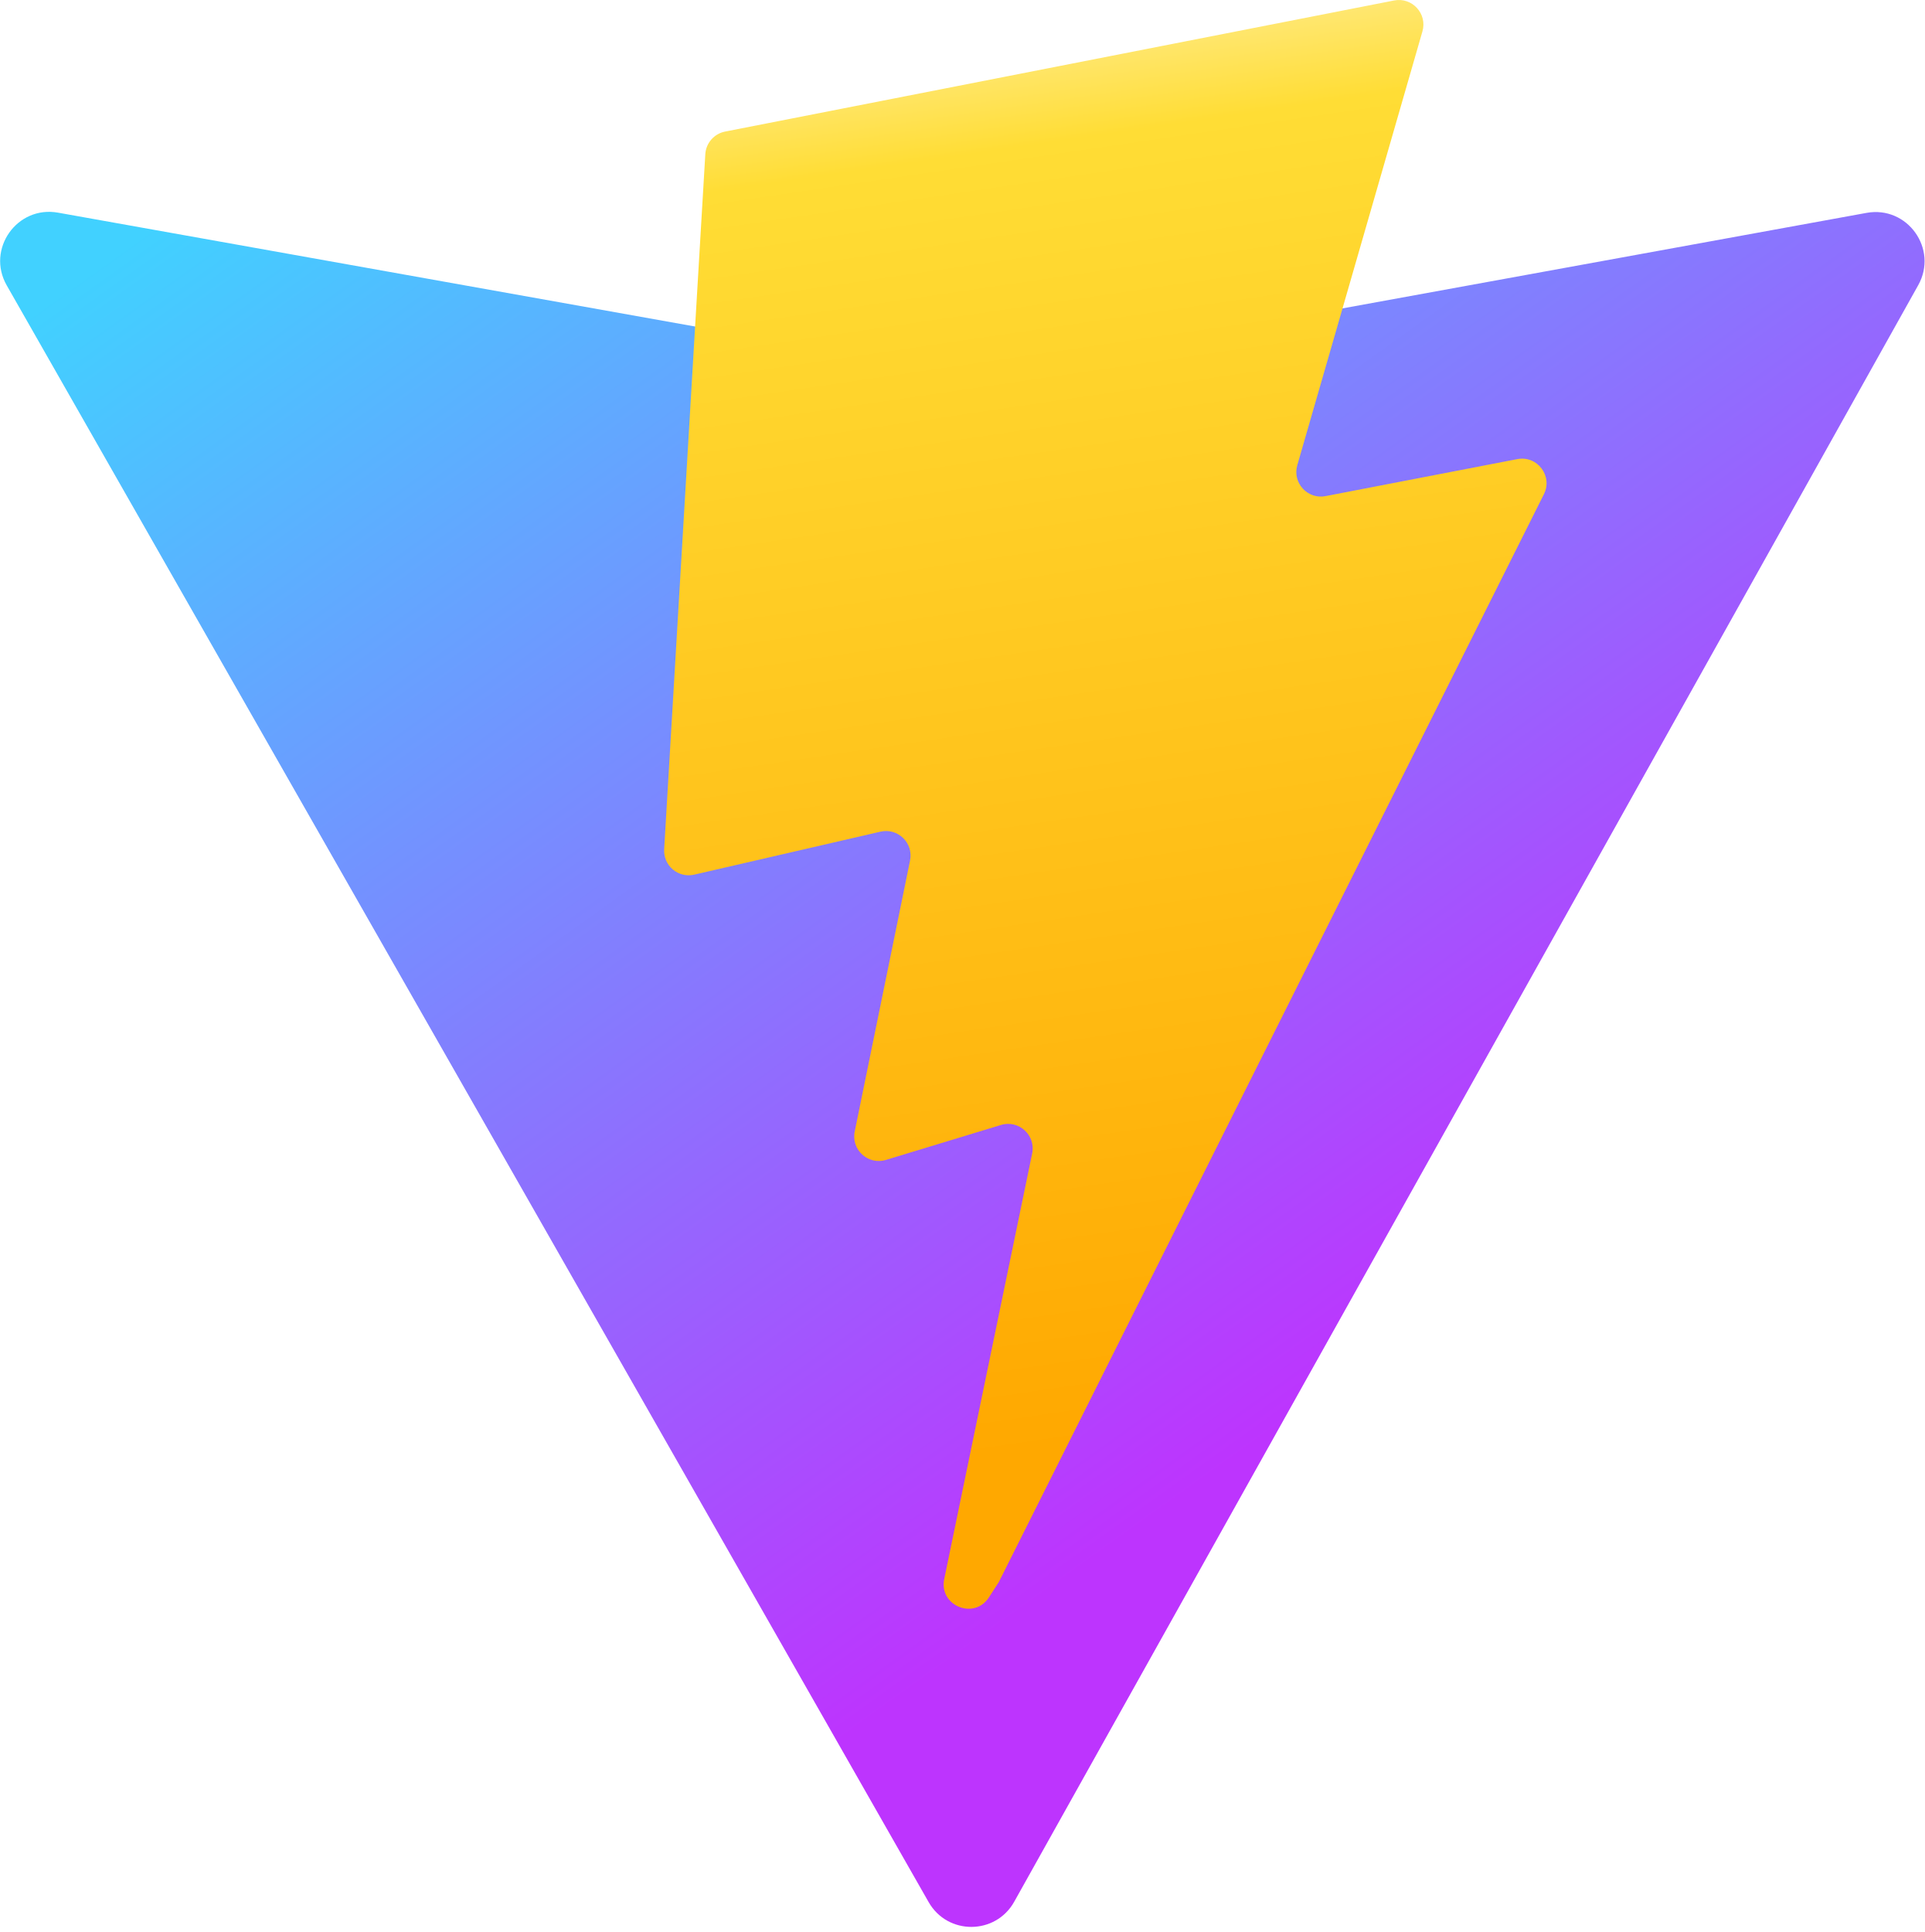
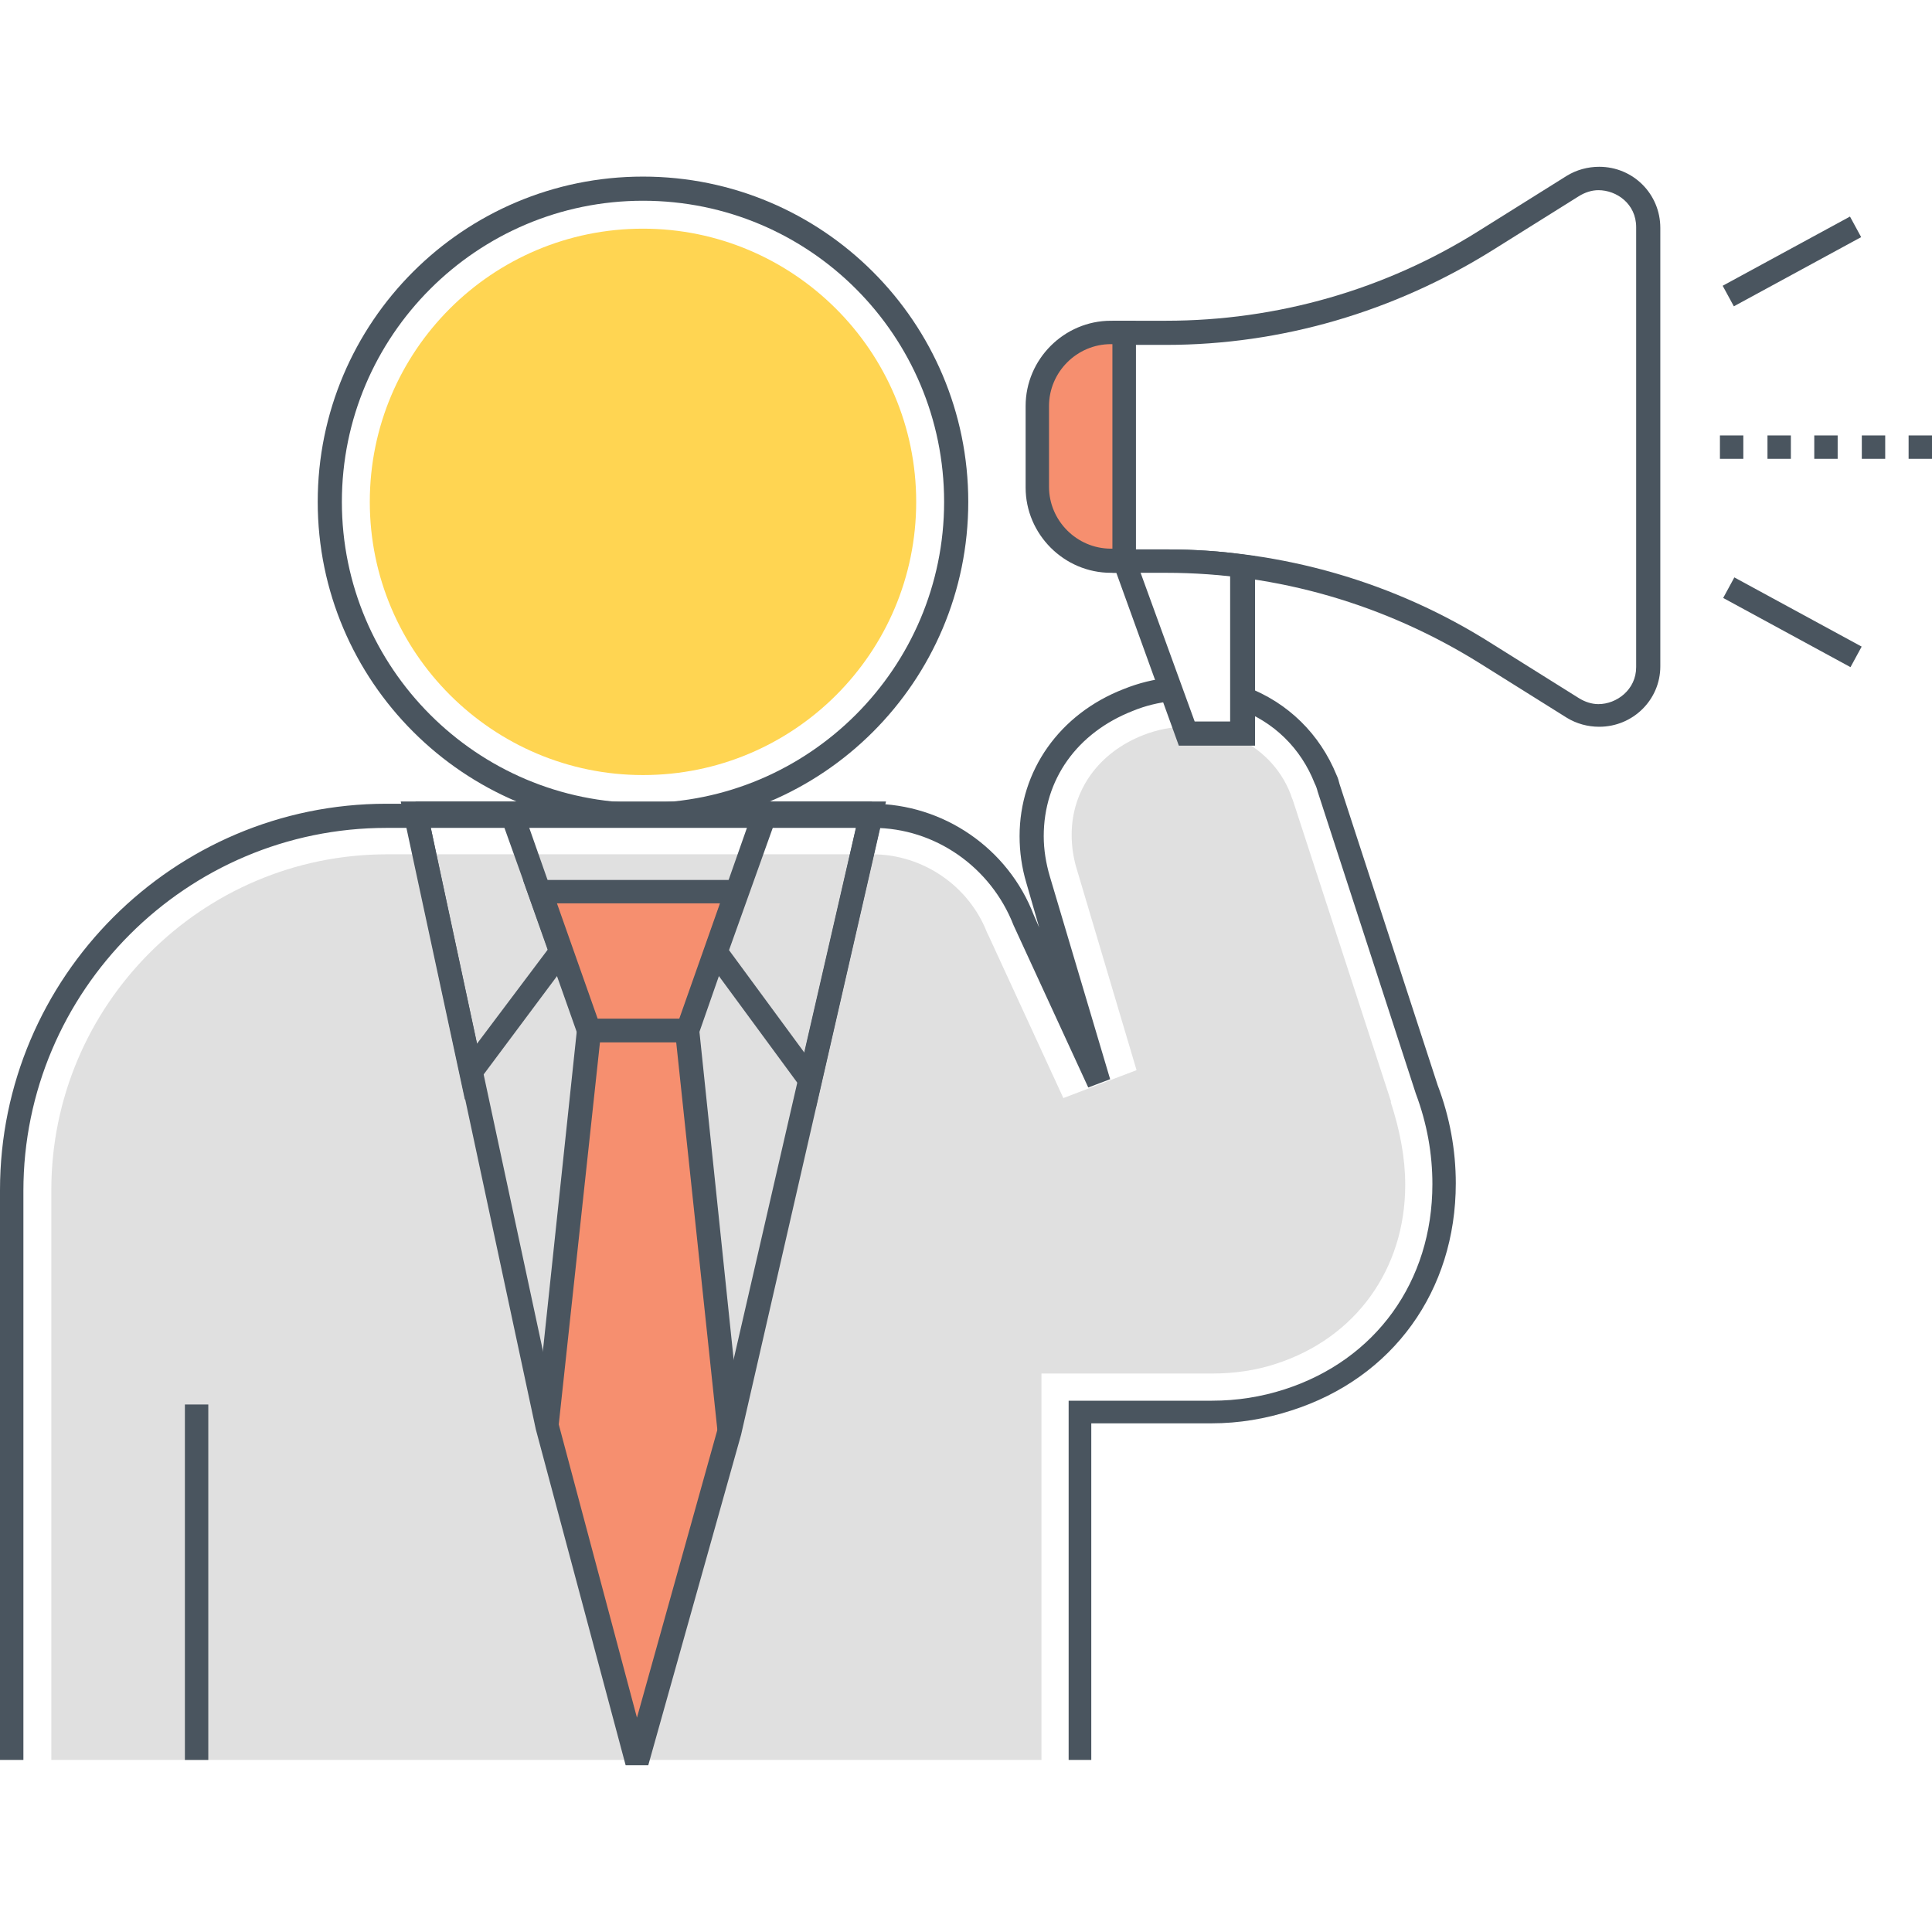
- <svg xmlns="http://www.w3.org/2000/svg" aria-hidden="true" role="img" class="iconify iconify--logos" width="31.88" height="32" preserveAspectRatio="xMidYMid meet" viewBox="0 0 256 257">
-   <defs>
-     <linearGradient id="IconifyId1813088fe1fbc01fb466" x1="-.828%" x2="57.636%" y1="7.652%" y2="78.411%">
-       <stop offset="0%" stop-color="#41D1FF" />
-       <stop offset="100%" stop-color="#BD34FE" />
-     </linearGradient>
-     <linearGradient id="IconifyId1813088fe1fbc01fb467" x1="43.376%" x2="50.316%" y1="2.242%" y2="89.03%">
-       <stop offset="0%" stop-color="#FFEA83" />
-       <stop offset="8.333%" stop-color="#FFDD35" />
-       <stop offset="100%" stop-color="#FFA800" />
-     </linearGradient>
-   </defs>
-   <path fill="url(#IconifyId1813088fe1fbc01fb466)" d="M255.153 37.938L134.897 252.976c-2.483 4.44-8.862 4.466-11.382.048L.875 37.958c-2.746-4.814 1.371-10.646 6.827-9.67l120.385 21.517a6.537 6.537 0 0 0 2.322-.004l117.867-21.483c5.438-.991 9.574 4.796 6.877 9.62Z" />
-   <path fill="url(#IconifyId1813088fe1fbc01fb467)" d="M185.432.063L96.44 17.501a3.268 3.268 0 0 0-2.634 3.014l-5.474 92.456a3.268 3.268 0 0 0 3.997 3.378l24.777-5.718c2.318-.535 4.413 1.507 3.936 3.838l-7.361 36.047c-.495 2.426 1.782 4.5 4.151 3.78l15.304-4.649c2.372-.72 4.652 1.36 4.15 3.788l-11.698 56.621c-.732 3.542 3.979 5.473 5.943 2.437l1.313-2.028l72.516-144.72c1.215-2.423-.88-5.186-3.54-4.672l-25.505 4.922c-2.396.462-4.435-1.77-3.759-4.114l16.646-57.705c.677-2.35-1.37-4.583-3.769-4.113Z" />
+ <svg xmlns="http://www.w3.org/2000/svg" width="256" height="256" xml:space="preserve">
+   <path fill="#E0E0E0" d="M186.2 157c0 11.2-6.6 20.3-17.1 23.7-2.7.9-5.6 1.3-8.5 1.3H138v51.2H6.8v-75.5c0-24.5 19.9-44.5 44.5-44.5h64.3c6.7 0 12.8 4.2 15.2 10.4l.1.2.1.2 9.9 21.5 9.7-3.7-8-26.9c-.4-1.4-.6-2.8-.6-4.3 0-5.9 3.6-10.9 9.5-13.2 1.8-.7 3.7-1.1 5.6-1.1l.3.8h5c.4.1.8.3 1.2.5 3.4 1.5 6.1 4.2 7.4 7.6.1.3.2.6.3.8l13 39.9v.2c1.2 3.7 1.9 7.3 1.9 10.9z" />
+   <path fill="#4A555F" d="M85.2 109.6c-23.7 0-43.1-19.3-43.1-43.1s19.3-43.1 43.1-43.1 43.1 19.3 43.1 43.1-19.3 43.1-43.1 43.1zm0-83c-22 0-39.9 17.9-39.9 39.9s17.9 39.9 39.9 39.9 39.9-17.9 39.9-39.9-17.8-39.9-39.9-39.9z" />
+   <path fill="#FFD552" d="M85.2 102.7C65.3 102.7 49 86.5 49 66.5s16.2-36.2 36.2-36.2c19.9 0 36.2 16.2 36.2 36.2s-16.2 36.2-36.2 36.2z" />
+   <path fill="#4A555F" d="M24.5 186.1h3.1v47.1h-3.1zM144.7 233.2h-3.1v-47.6h19c3.3 0 6.5-.5 9.6-1.5 12.1-3.9 19.6-14.3 19.6-27.2 0-4-.7-8-2.2-12l-13-40c-.1-.4-.2-.7-.4-1.1-1.8-4.6-5.4-8.2-10.2-9.9l1.1-2.9c5.6 2.1 9.8 6.3 12 11.7.2.4.3.8.4 1.2l13 39.9c1.6 4.2 2.4 8.6 2.4 13 0 14.2-8.3 25.8-21.8 30.1-3.4 1.1-6.9 1.7-10.6 1.7h-15.9v44.6z" />
+   <path fill="#4A555F" d="M3.1 233.2H0v-75.5c0-28.2 23-51.2 51.2-51.2h64.3c9.5 0 18.1 5.9 21.5 14.8l.7 1.6-1.7-5.9c-.6-2-.9-4.1-.9-6.2 0-8.7 5.3-16.2 13.8-19.5 2-.8 4-1.3 6.1-1.5l.3 3.1c-1.8.2-3.5.6-5.2 1.3-7.4 2.9-11.8 9.1-11.8 16.6 0 1.8.3 3.6.8 5.3l8 26.9-2.9 1.1-9.9-21.5c-3-7.7-10.4-12.9-18.6-12.9H51.2c-26.5 0-48.1 21.6-48.1 48.1v75.4zM211.9 96.3c-1.5 0-3-.4-4.3-1.2l-11.5-7.2c-12.5-7.8-26.8-12-41.6-12h-7.1V42.5h7.1c14.7 0 29.1-4.1 41.6-12l11.5-7.2c1.3-.8 2.8-1.2 4.3-1.2 4.5 0 8.1 3.6 8.1 8.1v58.1c0 4.4-3.6 8-8.1 8zm-61.4-23.5h4c15.3 0 30.3 4.3 43.2 12.5l11.5 7.2c.8.5 1.7.8 2.6.8 2.4 0 5-1.9 5-4.9V30.1c0-3.1-2.6-4.9-5-4.9-.9 0-1.8.3-2.6.8l-11.5 7.2c-13 8.1-27.9 12.5-43.2 12.5h-4v27.1z" />
+   <path fill="#F68F6F" d="M147.2 74.3h1.8V44.1h-1.8c-5.4 0-9.7 4.4-9.7 9.7v10.7c-.1 5.4 4.3 9.8 9.7 9.8z" />
+   <path fill="#4A555F" d="M150.5 75.9h-3.3c-6.2 0-11.3-5.1-11.3-11.3V53.8c0-6.2 5.1-11.3 11.3-11.3h3.3v33.4zm-3.3-30.3c-4.5 0-8.2 3.7-8.2 8.2v10.7c0 4.5 3.7 8.2 8.2 8.2h.2V45.6h-.2z" />
+   <path fill="#4A555F" d="M166.2 98.8h-10l-9.4-26h7.8c3.5 0 6.9.2 10.3.7l1.4.2v25.1zm-7.9-3.2h4.7V76.3c-2.8-.3-5.6-.5-8.5-.5h-3.4l7.2 19.8zM256 60.8h-3.1v-3.1h3.1v3.1zm-6.2 0h-3.1v-3.1h3.1v3.1zm-6.3 0h-3.1v-3.1h3.1v3.1zm-6.2 0h-3.1v-3.1h3.1v3.1zm-6.3 0h-3.1v-3.1h3.1v3.1zM245.132 28.695l1.48 2.724-16.869 9.17-1.48-2.724zM229.81 76.509l16.87 9.17-1.48 2.723-16.87-9.17z" />
+   <path fill="#F68F6F" d="m91 136.6 5.6 53.2-12.2 43.7L72.5 189l5.6-52.4-3.8-10.5-2.8-7.9h26l-2.8 7.9z" />
+   <path fill="#4A555F" d="M92.2 138.1H76.9l-7.6-21.5h30.4l-7.5 21.5zm-13-3.1H90l5.4-15.3H73.8l5.4 15.3z" />
+   <path fill="#4A555F" d="m95.1 189.9-5.5-51.8H79.5l-5.5 51-3.1-.3 5.7-53.8h15.9l5.7 54.6zM61.6 145.7l-8.5-39.5h15.8l7.1 20.2-14.4 19.3zM57 109.3l6.2 29 9.4-12.5-5.9-16.5H57zM108.1 146.8l-15-20.4 7.1-20.2h17.2l-9.3 40.6zm-11.5-20.9 10 13.6 6.9-30.1h-11l-5.9 16.5z" />
+   <path fill="#4A555F" d="M85.9 233.9h-3L71 189.4l-17.4-81.3 1.5-1.9h60.4l1.5 1.9-18.8 82-12.3 43.8zM57 109.3l.7 3.3 16.3 76 10.4 39 10.7-38.3 18.4-80H57z" />
</svg>
